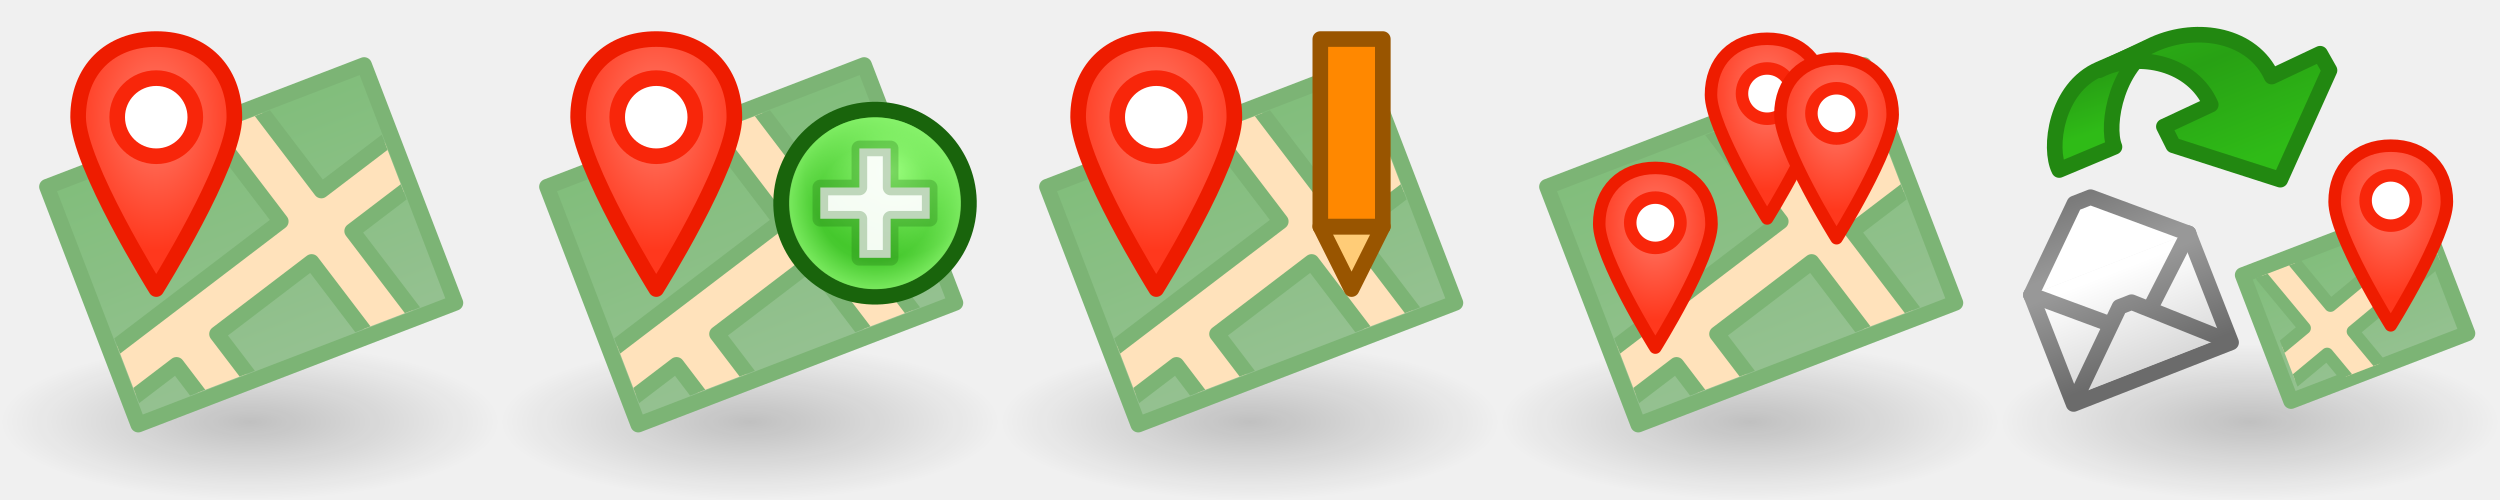
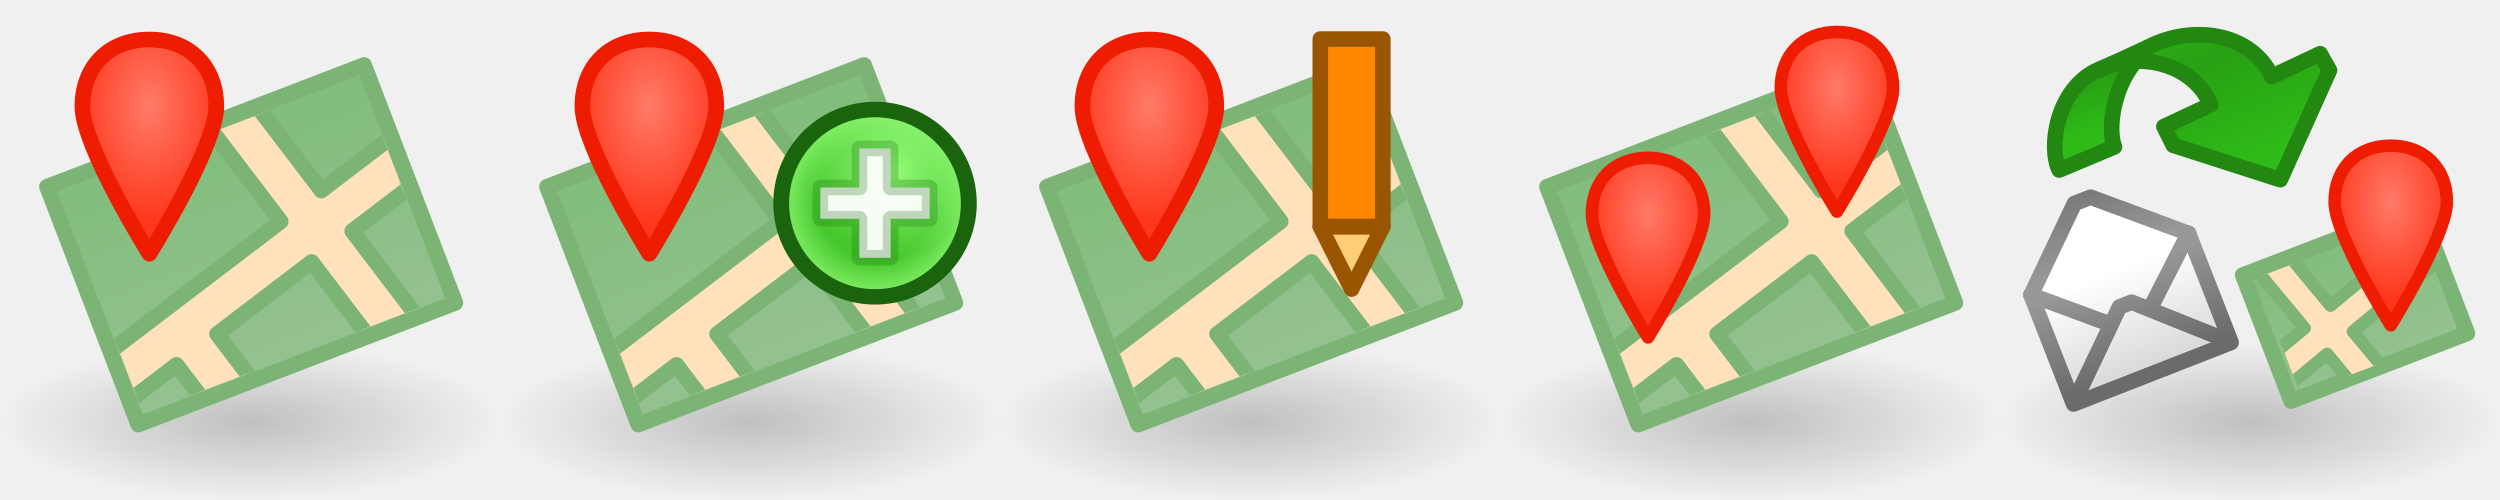
<svg xmlns="http://www.w3.org/2000/svg" xmlns:xlink="http://www.w3.org/1999/xlink" version="1.1" width="160" height="32" id="svg14106">
  <defs id="defs14108">
    <linearGradient id="linearGradient3872">
      <stop id="stop3874" style="stop-color:#ff7b69;stop-opacity:1" offset="0" />
      <stop id="stop3876" style="stop-color:#ff381d;stop-opacity:1" offset="1" />
    </linearGradient>
    <linearGradient id="linearGradient3864">
      <stop id="stop3866" style="stop-color:#95c191;stop-opacity:1" offset="0" />
      <stop id="stop3868" style="stop-color:#81be7b;stop-opacity:1" offset="1" />
    </linearGradient>
    <linearGradient id="linearGradient3592-9">
      <stop id="stop3594-6" style="stop-color:#000000;stop-opacity:0.2" offset="0" />
      <stop id="stop3596-3" style="stop-color:#000000;stop-opacity:0" offset="1" />
    </linearGradient>
    <radialGradient cx="2873.21" cy="11.074" r="6.25" fx="2873.21" fy="11.074" id="radialGradient4629" xlink:href="#linearGradient5195-0" gradientUnits="userSpaceOnUse" gradientTransform="matrix(0.8447221,-1.3923892e-6,1.3343892e-6,0.8814524,446.1461,1.239711)" />
    <linearGradient id="linearGradient5195-0">
      <stop id="stop5197-6" style="stop-color:#9bff7e;stop-opacity:1" offset="0" />
      <stop id="stop5199-2-2" style="stop-color:#2fba18;stop-opacity:1" offset="1" />
    </linearGradient>
    <radialGradient cx="2889" cy="5.5" r="5.5" fx="2889" fy="5.5" id="radialGradient4631" xlink:href="#linearGradient4073" gradientUnits="userSpaceOnUse" />
    <linearGradient id="linearGradient4073">
      <stop id="stop4075" style="stop-color:#9bff7e;stop-opacity:0" offset="0" />
      <stop id="stop4081" style="stop-color:#9bff7e;stop-opacity:0.224" offset="0.676" />
      <stop id="stop4077" style="stop-color:#9bff7e;stop-opacity:0.677" offset="1" />
    </linearGradient>
    <radialGradient cx="16" cy="27" r="16" fx="16" fy="27" id="radialGradient8587" xlink:href="#linearGradient3592-9" gradientUnits="userSpaceOnUse" gradientTransform="matrix(1,0,0,0.3125,2240,1038.924)" />
    <linearGradient x1="1501" y1="5" x2="1503" y2="11" id="linearGradient8595" xlink:href="#linearGradient6008" gradientUnits="userSpaceOnUse" gradientTransform="translate(1.1345935e-4,1020.562)" />
    <linearGradient id="linearGradient6008">
      <stop id="stop6010" style="stop-color:#2fba18;stop-opacity:1" offset="0" />
      <stop id="stop6120" style="stop-color:#28a114;stop-opacity:1" offset="0.5" />
      <stop id="stop6012" style="stop-color:#2fbb17;stop-opacity:1" offset="1" />
    </linearGradient>
    <linearGradient x1="1498.807" y1="4.216" x2="1504" y2="17" id="linearGradient8597" xlink:href="#linearGradient6008" gradientUnits="userSpaceOnUse" gradientTransform="translate(-3.2806452e-6,1020.562)" />
    <linearGradient x1="2282.939" y1="57" x2="2282.939" y2="41.783" id="linearGradient8609" xlink:href="#linearGradient3795" gradientUnits="userSpaceOnUse" gradientTransform="matrix(0.7557406,0,0,0.7557406,666.1902,1036.285)" />
    <linearGradient id="linearGradient3795">
      <stop id="stop3797" style="stop-color:#dadada;stop-opacity:1" offset="0" />
      <stop id="stop3799" style="stop-color:#ffffff;stop-opacity:1" offset="1" />
    </linearGradient>
    <linearGradient x1="2281.616" y1="41.783" x2="2281.616" y2="57" id="linearGradient8611" xlink:href="#linearGradient3633-25" gradientUnits="userSpaceOnUse" gradientTransform="matrix(0.7557406,0,0,0.7557406,666.1902,1036.285)" />
    <linearGradient id="linearGradient3633-25">
      <stop id="stop3635-50" style="stop-color:#989898;stop-opacity:1" offset="0" />
      <stop id="stop3637-9" style="stop-color:#6b6b6b;stop-opacity:1" offset="1" />
    </linearGradient>
    <linearGradient x1="2254.116" y1="43.283" x2="2254.116" y2="58.5" id="linearGradient8613" xlink:href="#linearGradient3633-25" gradientUnits="userSpaceOnUse" gradientTransform="matrix(0.7557406,0,0,0.7557406,686.9731,1035.151)" />
    <linearGradient x1="2254.116" y1="58.5" x2="2254.116" y2="43.283" id="linearGradient8615" xlink:href="#linearGradient3795" gradientUnits="userSpaceOnUse" gradientTransform="matrix(0.7557406,0,0,0.7557406,686.9731,1035.151)" />
    <linearGradient x1="2255.439" y1="43.283" x2="2255.439" y2="58.5" id="linearGradient8617" xlink:href="#linearGradient3633-25" gradientUnits="userSpaceOnUse" gradientTransform="matrix(0.7557406,0,0,0.7557406,686.9731,1035.151)" />
    <linearGradient x1="2254.116" y1="43.283" x2="2254.116" y2="58.5" id="linearGradient8619" xlink:href="#linearGradient3633-25" gradientUnits="userSpaceOnUse" gradientTransform="matrix(0.7557406,0,0,-0.7557406,686.9731,1098.573)" />
    <clipPath id="clipPath4005">
      <rect width="19" height="14" x="-24.5" y="1062.862" transform="scale(-1,1)" id="rect4007" style="fill:#ff0fe5;fill-opacity:0.321;stroke:none" />
    </clipPath>
    <linearGradient id="linearGradient3872-3">
      <stop id="stop3874-8" style="stop-color:#ff7a69;stop-opacity:1" offset="0" />
      <stop id="stop3876-8" style="stop-color:#ff381d;stop-opacity:1" offset="1" />
    </linearGradient>
-     <radialGradient cx="15" cy="40.059" r="5.5" fx="15" fy="40.059" id="radialGradient3093" xlink:href="#linearGradient3872" gradientUnits="userSpaceOnUse" gradientTransform="matrix(1,0,0,1.545454,-5,-54.40909)" />
    <radialGradient cx="16" cy="27" r="16" fx="16" fy="27" id="radialGradient3119" xlink:href="#linearGradient3592-9" gradientUnits="userSpaceOnUse" gradientTransform="matrix(1,0,0,0.3125,-2.0003e-4,1038.925)" />
    <linearGradient x1="23" y1="57" x2="23" y2="42" id="linearGradient3121" xlink:href="#linearGradient3864" gradientUnits="userSpaceOnUse" gradientTransform="translate(0,1020.362)" />
-     <radialGradient cx="15" cy="40.059" r="5.5" fx="15" fy="40.059" id="radialGradient4072" xlink:href="#linearGradient3872-3" gradientUnits="userSpaceOnUse" gradientTransform="matrix(0.71875,0,0,1.110795,90.2125,982.5588)" />
    <linearGradient x1="128" y1="54" x2="128" y2="44" id="linearGradient4136" xlink:href="#linearGradient3864" gradientUnits="userSpaceOnUse" gradientTransform="matrix(0.8639265,0,0,0.8639265,-340.7828,982.4482)" />
    <clipPath id="clipPath4138">
      <rect width="11.404" height="7.948" x="-237.257" y="1020.95" transform="matrix(0.9335804,-0.3583679,0.3583679,0.9335804,0,0)" id="rect4140" style="fill:#f800de;fill-opacity:0.402;stroke:none" />
    </clipPath>
+     <radialGradient cx="15" cy="40.059" r="5.5" fx="15" fy="40.059" id="radialGradient3927" xlink:href="#linearGradient3872" gradientUnits="userSpaceOnUse" gradientTransform="matrix(0.8570188,0,0,1.324483,1.702865,1005.619)" />
+     <radialGradient cx="15" cy="40.059" r="5.5" fx="15" fy="40.059" id="radialGradient3933" xlink:href="#linearGradient3872-3" gradientUnits="userSpaceOnUse" gradientTransform="matrix(0.71875,0,0,1.110795,90.2125,982.5588)" />
  </defs>
  <g transform="translate(0,-1020.362)" id="layer1">
    <use transform="translate(32,0)" id="use4086" x="0" y="0" width="160" height="32" xlink:href="#use4084" />
    <use transform="translate(32,0)" id="use4084" x="0" y="0" width="160" height="32" xlink:href="#g4074" />
    <use transform="translate(96,0)" id="use3928" x="0" y="0" width="160" height="32" xlink:href="#g4019" />
    <g transform="translate(-2112,3.8359375e-4)" id="g4371">
      <rect width="32" height="10" x="2240" y="1042.362" id="use4191" style="fill:url(#radialGradient8587);fill-opacity:1;fill-rule:evenodd;stroke:none" />
      <g transform="translate(735.788,-0.300402)" id="use6091">
        <path d="m 1510.563,1025.093 c -2.78,1.201 -3.266,5.063 -2.562,6.45 l 3.537,-1.482 c -0.575,-1.415 0.158,-5.461 2.922,-6.66 z" id="path8591" style="fill:url(#linearGradient8595);fill-opacity:1;stroke:#228811;stroke-width:1;stroke-linecap:round;stroke-linejoin:round;stroke-miterlimit:4;stroke-opacity:1;stroke-dasharray:none;stroke-dashoffset:0" />
        <path d="m 1517.7,1027.362 -3,1.4 0.6,1.2 6.85,2.2 3.15,-7 -0.6,-1.062 -3.1,1.463 c -1.2,-2.643 -4.696,-3.336 -7.556,-2.058 l -3.481,1.652 c 2.547,-1.271 5.997,-0.426 7.138,2.206 z" id="path8593" style="fill:url(#linearGradient8597);fill-opacity:1;stroke:#228811;stroke-width:1;stroke-linecap:round;stroke-linejoin:round;stroke-miterlimit:4;stroke-opacity:1;stroke-dasharray:none;stroke-dashoffset:0" />
      </g>
      <g transform="matrix(0.5169113,-0.2019099,0.2019099,0.5169113,794.2576,969.1172)" id="use6095" style="stroke-width:1.802;stroke-miterlimit:4;stroke-dasharray:none">
        <path d="m 2403.5,1066.862 0,13.5 -19.5,0 0,-13.5" id="path8601" style="fill:url(#linearGradient8609);fill-opacity:1;stroke:url(#linearGradient8611);stroke-width:1.802;stroke-linecap:round;stroke-linejoin:round;stroke-miterlimit:4;stroke-opacity:1;stroke-dasharray:none" />
        <path d="m 2384,1066.862 9,8 1.5,0 9,-8" id="path8603" style="fill:none;stroke:url(#linearGradient8613);stroke-width:1.802;stroke-linecap:round;stroke-linejoin:round;stroke-miterlimit:4;stroke-opacity:1;stroke-dasharray:none" />
        <path d="m 2384.861,1079.502 8.139,-7.64 1.5,0 8.139,7.64" id="path8605" style="fill:url(#linearGradient8615);fill-opacity:1;stroke:url(#linearGradient8617);stroke-width:1.802;stroke-linecap:round;stroke-linejoin:round;stroke-miterlimit:4;stroke-opacity:1;stroke-dasharray:none" />
        <path d="m 2384,1066.862 8.5,-8 2,0 9,8" id="path8607" style="fill:#ffffff;fill-opacity:1;stroke:url(#linearGradient8619);stroke-width:1.802;stroke-linecap:round;stroke-linejoin:round;stroke-miterlimit:4;stroke-opacity:1;stroke-dasharray:none" />
      </g>
    </g>
    <g transform="translate(-2827.5,19.49995)" id="g5344">
      <path d="m 2877.999,12.878 a 5.75,6 0 1 1 -5e-4,-0.023" transform="matrix(1.041751,0,0,0.9983485,-108.6679,1000.884)" id="path5322" style="fill:url(#radialGradient4629);fill-opacity:1;stroke:#19640c;stroke-width:1;stroke-linecap:round;stroke-linejoin:round;stroke-miterlimit:4;stroke-opacity:1;stroke-dasharray:none" />
      <path d="m 2894.499,5.389 a 5.5,5.5 0 1 1 -5e-4,-0.021" transform="translate(-5.5,1008.362)" id="path5334" style="fill:url(#radialGradient4631);fill-opacity:1;stroke:none" />
      <path d="m 2880,1014.862 0,-2 2.5,0 0,-2.5 2,0 0,2.5 2.5,0 0,2 -2.5,0 0,2.5 -2,0 0,-2.5 z" id="path5290" style="fill:#ffffff;fill-opacity:0.941;stroke:#19640c;stroke-width:1px;stroke-linecap:round;stroke-linejoin:round;stroke-opacity:0.251" />
    </g>
    <g transform="translate(-68,0)" id="g6242">
      <path d="m 152.5,1034.862 2,4 2,-4 z" id="path3966-4-44" style="fill:#ffcc77;fill-opacity:1;stroke:#995500;stroke-width:1px;stroke-linecap:butt;stroke-linejoin:round;stroke-opacity:1" />
      <path d="m 152.5,1022.862 4,0 0,12 -4,0 z" id="path3158-9-6-5" style="fill:#ff8800;fill-opacity:1;stroke:#995500;stroke-width:1px;stroke-linecap:round;stroke-linejoin:round;stroke-opacity:1" />
    </g>
    <g id="g4074">
      <g transform="translate(0,1.7382813e-5)" id="g4019">
        <rect width="32" height="10" x="0" y="1042.362" id="use5170" style="fill:url(#radialGradient3119);fill-opacity:1;fill-rule:evenodd;stroke:none" />
        <g transform="matrix(1.014889,-0.3895792,0.3895792,1.014889,-415.9434,-43.91848)" id="use4017">
          <path d="m 5,1077.362 0,-15 20,0 0,15 z" id="path3101" style="fill:url(#linearGradient3121);fill-opacity:1;stroke:#7cb475;stroke-width:0.92;stroke-linecap:round;stroke-linejoin:round;stroke-miterlimit:4;stroke-opacity:1;stroke-dasharray:none" />
          <path d="m 16.914,1057.8 3.085,10.558 4.799,-1.403 0.841,2.88 -4.799,1.403 3.646,12.478 -2.88,0.842 -3.646,-12.478 -6.719,1.964 3.646,12.478 -2.88,0.842 -3.646,-12.478 -13.438,3.927 -0.841,-2.88 23.037,-6.732 -3.085,-10.558 z" clip-path="url(#clipPath4005)" id="path3103" style="fill:#ffe2bb;fill-opacity:1;stroke:#7cb475;stroke-width:0.92;stroke-linecap:round;stroke-linejoin:round;stroke-miterlimit:4;stroke-opacity:1;stroke-dasharray:none;stroke-dashoffset:0" />
        </g>
      </g>
      <g transform="translate(-5,-31.49998)" id="g3913">
-         <path d="m 10,2.5 c -3,0 -5,2 -5,5 0,3 5,11 5,11 0,0 5,-8 5,-11 0,-3 -2,-5 -5,-5 z" transform="translate(5,1051.862)" id="path3862" style="fill:url(#radialGradient3093);fill-opacity:1;stroke:#ee1c00;stroke-width:1px;stroke-linecap:round;stroke-linejoin:round;stroke-opacity:1" />
+         <path d="m 14.558,1054.391 c -2.571,0 -4.285,1.714 -4.285,4.285 0,2.571 4.285,9.427 4.285,9.427 0,0 4.285,-6.856 4.285,-9.427 0,-2.571 -1.714,-4.285 -4.285,-4.285 z" id="path3862" style="fill:url(#radialGradient3927);fill-opacity:1;stroke:#ee1c00;stroke-width:1;stroke-linecap:round;stroke-linejoin:round;stroke-miterlimit:4;stroke-opacity:1;stroke-dasharray:none" />
      </g>
-       <path d="m 35,4.5 a 2.5,2.5 0 1 1 -5,0 2.5,2.5 0 1 1 5,0 z" transform="translate(-22.5,1023.362)" id="path3130" style="fill:#ffffff;fill-opacity:1;stroke:#f8260a;stroke-width:1;stroke-linecap:round;stroke-linejoin:round;stroke-miterlimit:4;stroke-opacity:1;stroke-dasharray:none;stroke-dashoffset:0" />
    </g>
-     <g transform="translate(4.94908,7.646005)" id="g3908">
-       <path d="m 100.994,1023.462 c -2.156,0 -3.594,1.438 -3.594,3.594 0,2.156 3.594,7.906 3.594,7.906 0,0 3.594,-5.75 3.594,-7.906 0,-2.156 -1.438,-3.594 -3.594,-3.594 z" id="path3862-4" style="fill:url(#radialGradient4072);fill-opacity:1;stroke:#ee1c00;stroke-width:0.8;stroke-linecap:round;stroke-linejoin:round;stroke-miterlimit:4;stroke-opacity:1;stroke-dasharray:none" />
-       <path d="m 102.281,6.297 a 1.609,1.609 0 1 1 -3.219,0 1.609,1.609 0 1 1 3.219,0 z" transform="translate(0.3218674,1020.675)" id="path3906" style="fill:#ffffff;fill-opacity:1;stroke:#f8260a;stroke-width:0.8;stroke-linecap:round;stroke-linejoin:round;stroke-miterlimit:4;stroke-opacity:1;stroke-dasharray:none;stroke-dashoffset:0" />
+     <g transform="translate(4.48033,6.997876)" id="g3908">
+       <path d="m 100.994,1023.462 c -2.156,0 -3.594,1.438 -3.594,3.594 0,2.156 3.594,7.906 3.594,7.906 0,0 3.594,-5.75 3.594,-7.906 0,-2.156 -1.438,-3.594 -3.594,-3.594 z" id="path3862-4" style="fill:url(#radialGradient3933);fill-opacity:1;stroke:#ee1c00;stroke-width:0.8;stroke-linecap:round;stroke-linejoin:round;stroke-miterlimit:4;stroke-opacity:1;stroke-dasharray:none" />
    </g>
-     <use transform="translate(7.153175,-8.265612)" id="use3918" x="0" y="0" width="160" height="32" xlink:href="#g3908" />
-     <use transform="translate(11.59591,-6.998796)" id="use3912" x="0" y="0" width="160" height="32" xlink:href="#g3908" />
+     <use transform="translate(12.0909,-8.051842)" id="use3918" x="0" y="0" width="160" height="32" xlink:href="#g3908" />
    <rect width="12.095" height="8.639" x="-237.976" y="1020.461" transform="matrix(0.9335804,-0.3583679,0.3583679,0.9335804,0,0)" id="rect4088" style="fill:url(#linearGradient4136);fill-opacity:1;stroke:#7cb475;stroke-width:1;stroke-linecap:round;stroke-linejoin:round;stroke-miterlimit:4;stroke-opacity:1;stroke-dasharray:none;stroke-dashoffset:0" />
    <path d="m 159.121,1031.646 -9.972,8.276 -4.414,-5.318 -1.652,1.439 4.414,5.318 -5.983,4.966 1.439,1.652 5.983,-4.966 3.862,4.654 1.652,-1.439 -3.862,-4.654 9.972,-8.276 z" clip-path="url(#clipPath4138)" id="path4102" style="fill:#ffe2bb;fill-opacity:1;stroke:#7cb475;stroke-width:0.8;stroke-linecap:round;stroke-linejoin:round;stroke-miterlimit:4;stroke-opacity:1;stroke-dasharray:none" />
-     <use transform="translate(47.06492,-1.423573)" id="use4123" x="0" y="0" width="160" height="32" xlink:href="#g3908" />
+     <use transform="translate(47.53367,-0.7754442)" id="use4123" x="0" y="0" width="160" height="32" xlink:href="#g3908" />
  </g>
</svg>
